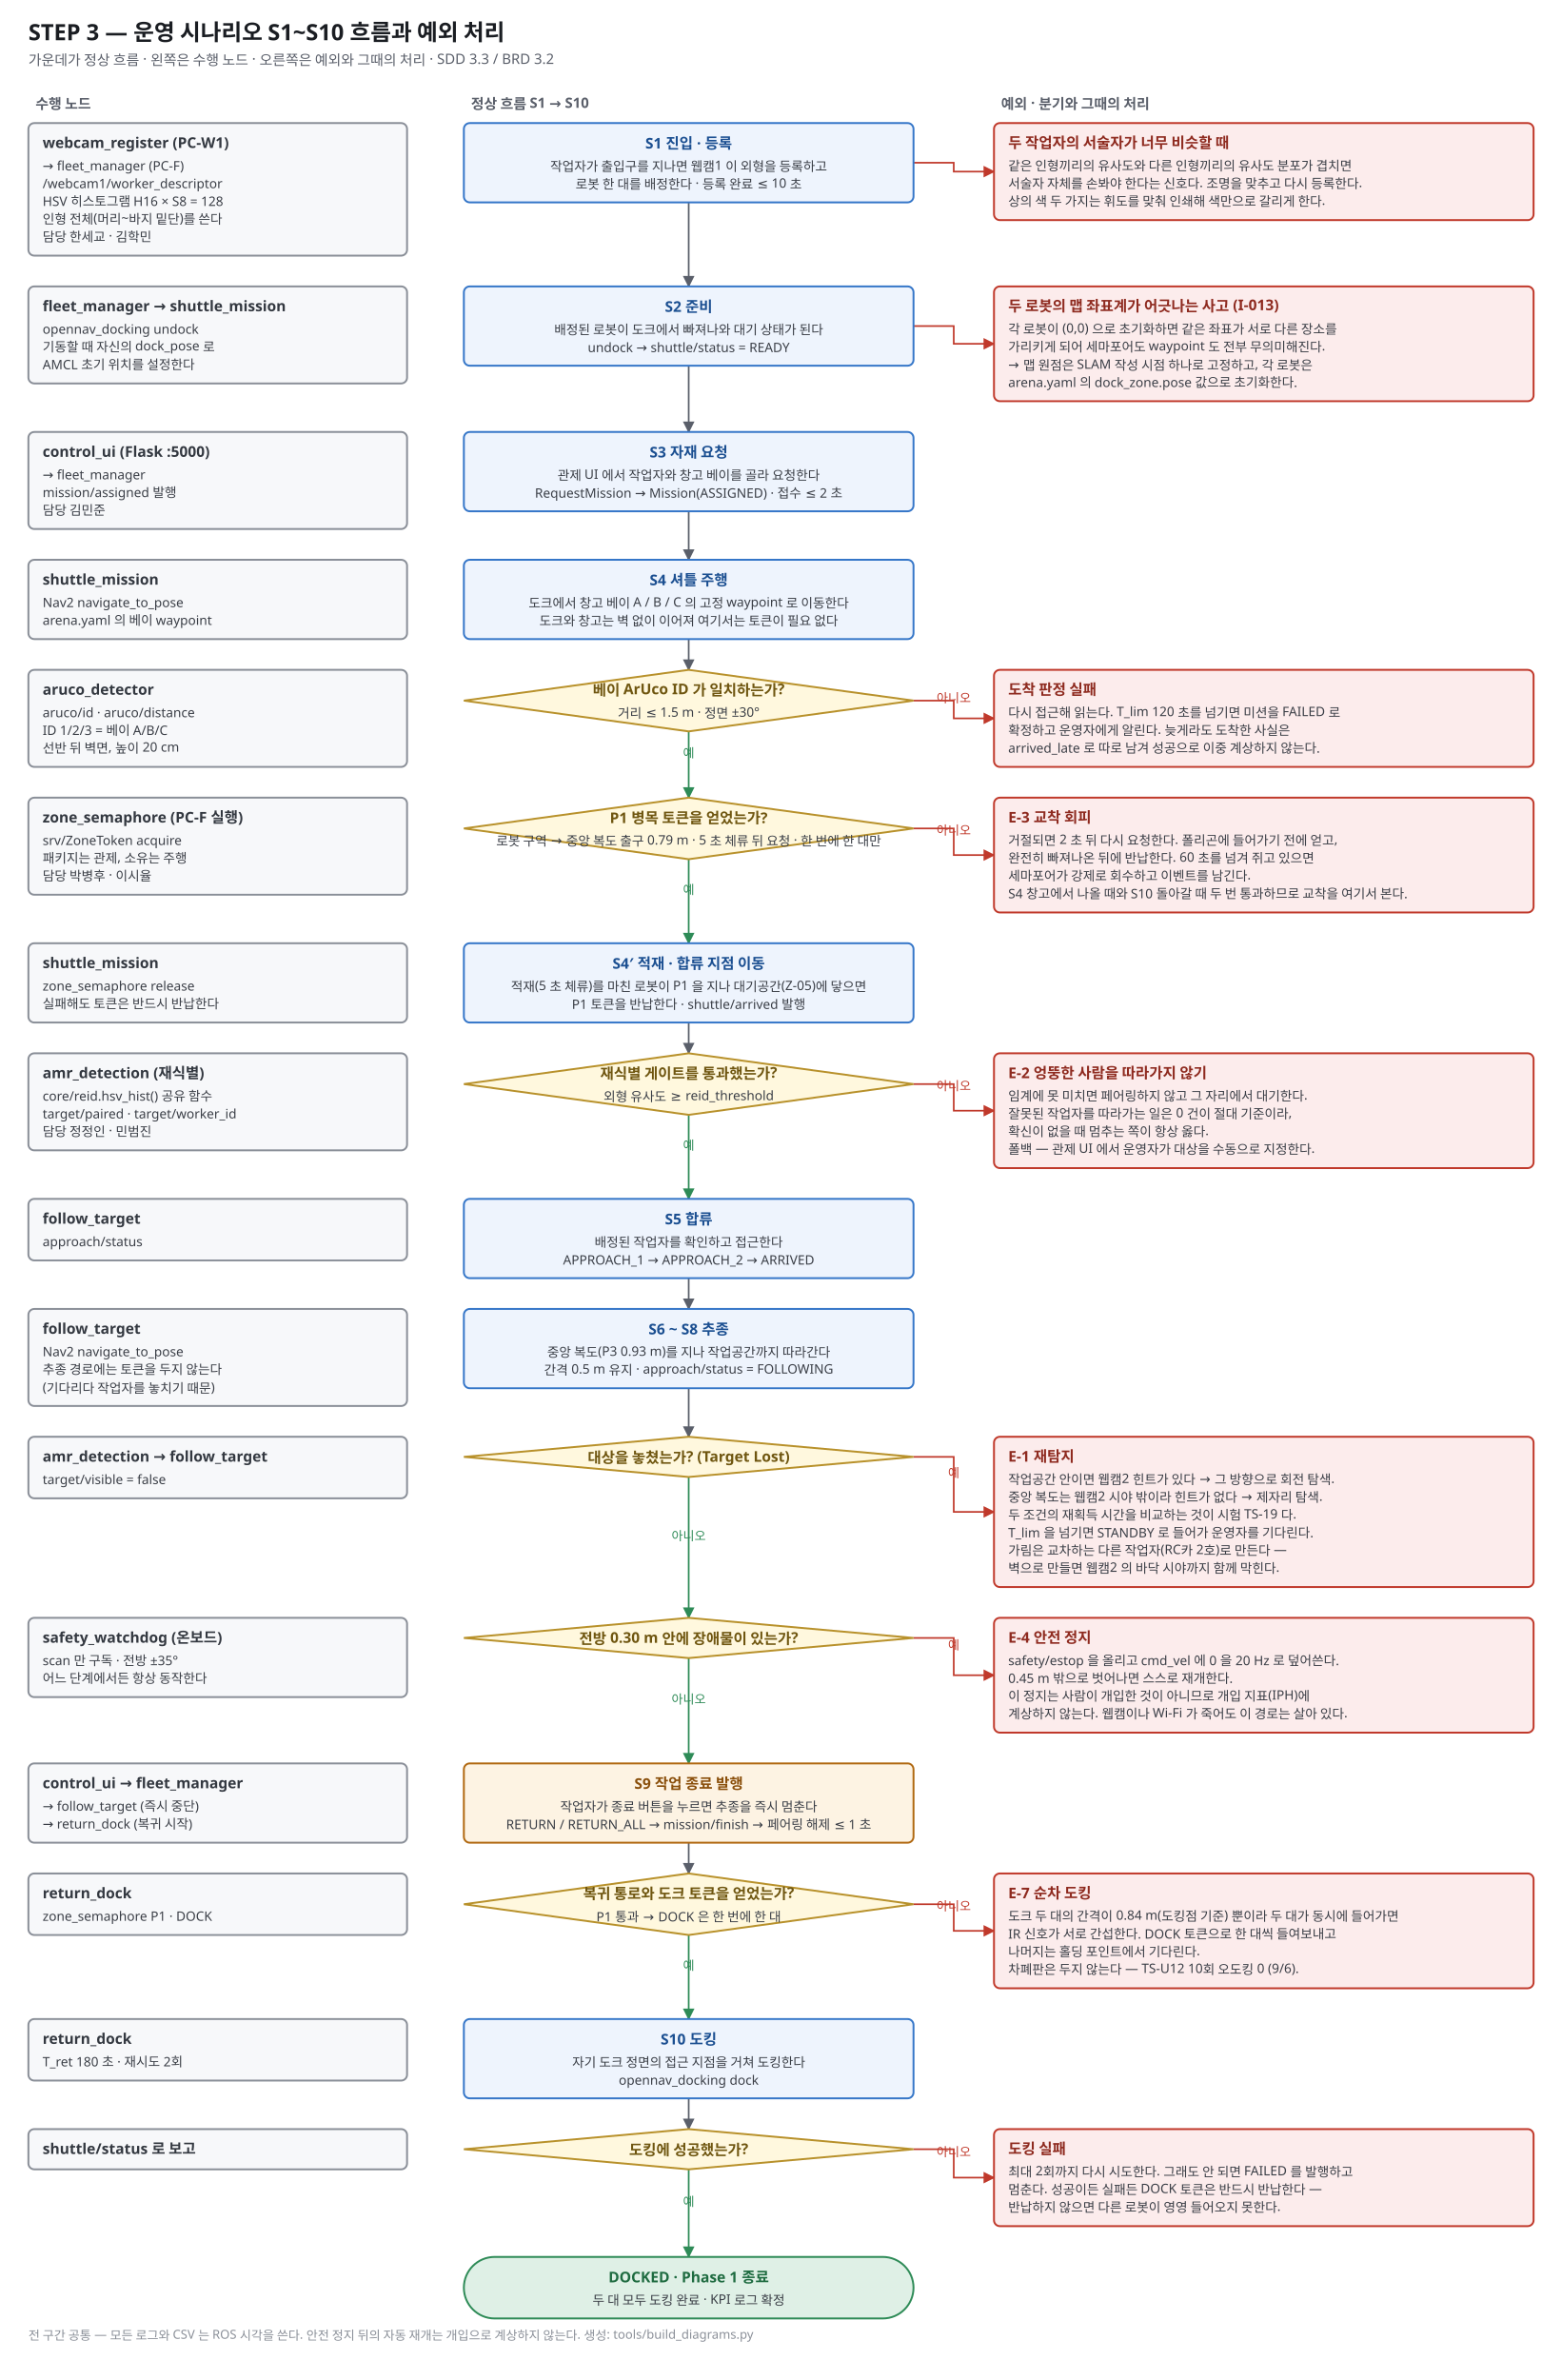
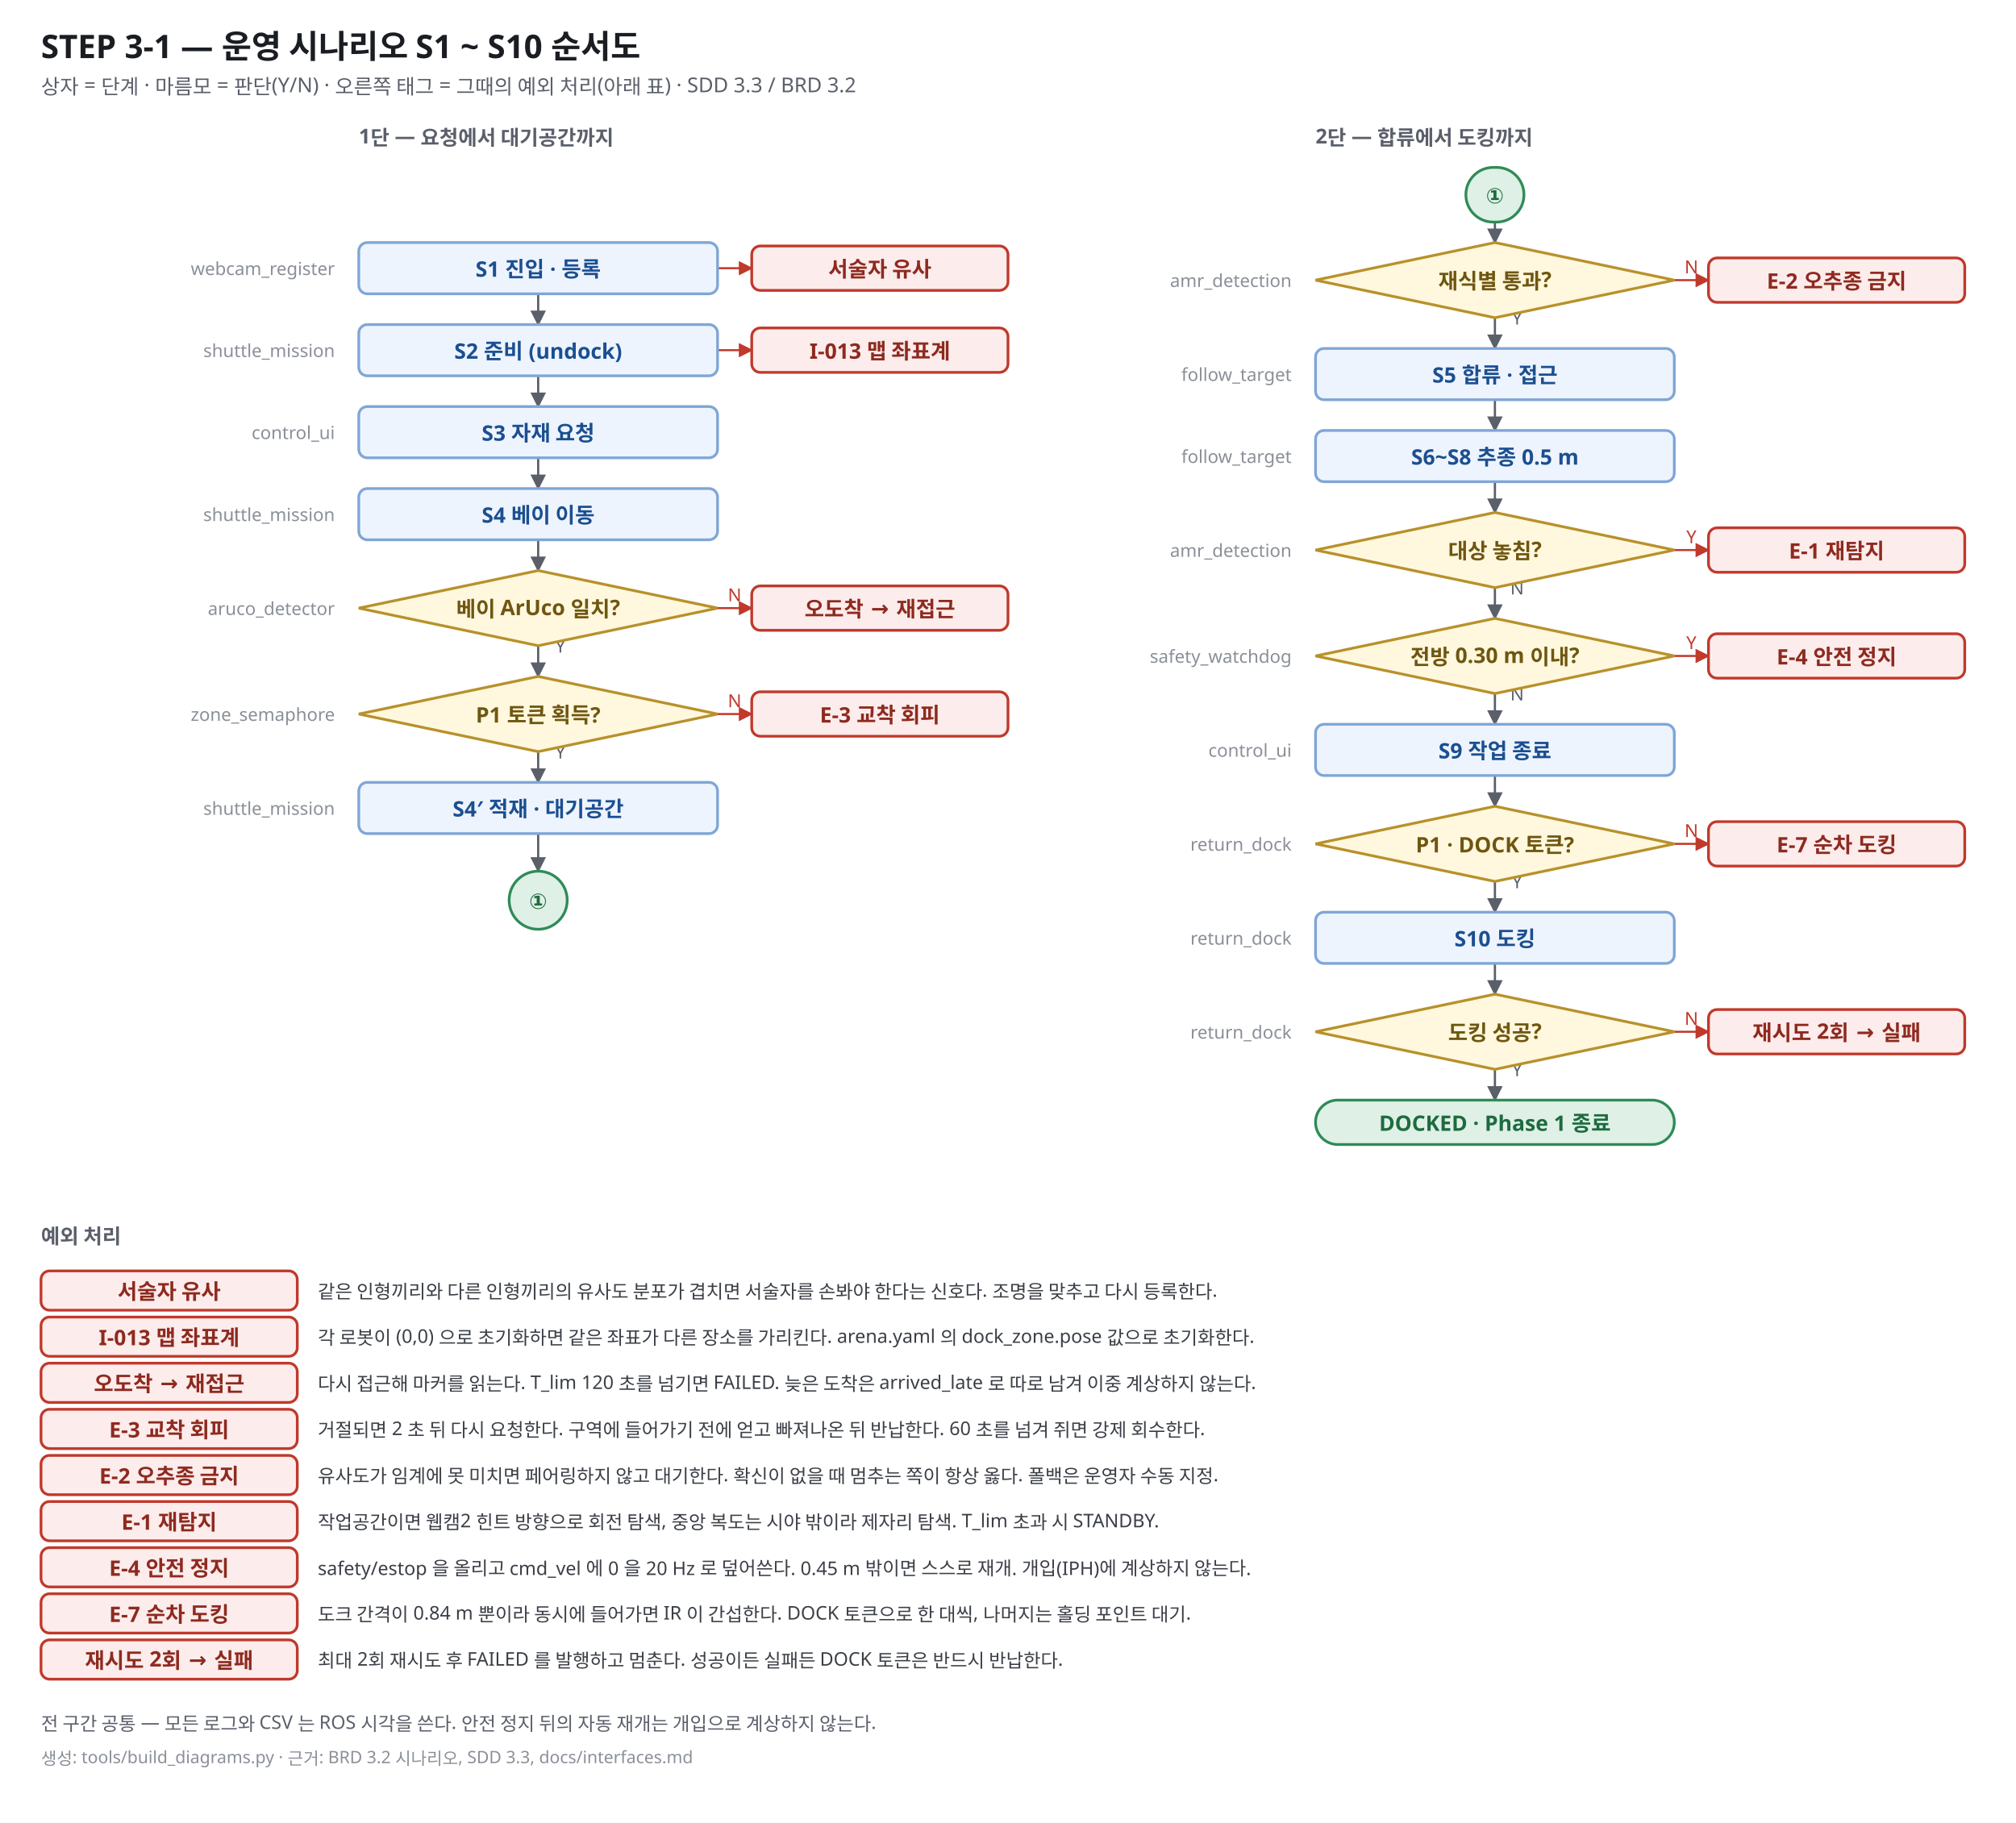
- <svg xmlns="http://www.w3.org/2000/svg" width="1320" height="2011" viewBox="0 0 1320 2011" font-family="'Noto Sans KR','Malgun Gothic','Apple SD Gothic Neo','Segoe UI',sans-serif">
+ <svg xmlns="http://www.w3.org/2000/svg" width="1180" height="1067" viewBox="0 0 1180 1067" font-family="'Noto Sans KR','Malgun Gothic','Apple SD Gothic Neo','Segoe UI',sans-serif">
  <defs>
    <marker id="ar" viewBox="0 0 10 10" refX="9" refY="5" markerWidth="7" markerHeight="7" orient="auto-start-reverse">
      <path d="M0,0 L10,5 L0,10 z" fill="#5A5F6A" />
    </marker>
    <marker id="arR" viewBox="0 0 10 10" refX="9" refY="5" markerWidth="7" markerHeight="7" orient="auto-start-reverse">
      <path d="M0,0 L10,5 L0,10 z" fill="#C0392B" />
    </marker>
    <marker id="arB" viewBox="0 0 10 10" refX="9" refY="5" markerWidth="7" markerHeight="7" orient="auto-start-reverse">
      <path d="M0,0 L10,5 L0,10 z" fill="#3576C8" />
    </marker>
    <marker id="arP" viewBox="0 0 10 10" refX="9" refY="5" markerWidth="7" markerHeight="7" orient="auto-start-reverse">
      <path d="M0,0 L10,5 L0,10 z" fill="#6B4FA8" />
    </marker>
    <marker id="arO" viewBox="0 0 10 10" refX="9" refY="5" markerWidth="7" markerHeight="7" orient="auto-start-reverse">
      <path d="M0,0 L10,5 L0,10 z" fill="#B06810" />
    </marker>
    <marker id="arG" viewBox="0 0 10 10" refX="9" refY="5" markerWidth="7" markerHeight="7" orient="auto-start-reverse">
      <path d="M0,0 L10,5 L0,10 z" fill="#2E8B57" />
    </marker>
  </defs>
  <rect width="100%" height="100%" fill="#FFFFFF" />
-   <text x="24" y="34" font-size="19" font-weight="700" fill="#1A1D22">STEP 3 — 운영 시나리오 S1~S10 흐름과 예외 처리</text>
-   <text x="24" y="55" font-size="12" fill="#5A5F6A">가운데가 정상 흐름 · 왼쪽은 수행 노드 · 오른쪽은 예외와 그때의 처리 · SDD 3.3 / BRD 3.2</text>
-   <path d="M 772 137.5 L 806 137.5 L 806 145 L 840 145" fill="none" stroke="#C0392B" stroke-width="1.4" marker-end="url(#arR)" />
-   <path d="M 772 275.5 L 806 275.5 L 806 290.5 L 840 290.5" fill="none" stroke="#C0392B" stroke-width="1.4" marker-end="url(#arR)" />
-   <path d="M 772 592 L 806 592 L 806 607 L 840 607" fill="none" stroke="#C0392B" stroke-width="1.4" marker-end="url(#arR)" />
-   <text x="806" y="593.5" font-size="10.5" fill="#C0392B" text-anchor="middle">아니오</text>
-   <path d="M 772 700 L 806 700 L 806 722.5 L 840 722.5" fill="none" stroke="#C0392B" stroke-width="1.4" marker-end="url(#arR)" />
-   <text x="806" y="705.25" font-size="10.5" fill="#C0392B" text-anchor="middle">아니오</text>
-   <path d="M 772 916 L 806 916 L 806 938.5 L 840 938.5" fill="none" stroke="#C0392B" stroke-width="1.4" marker-end="url(#arR)" />
-   <text x="806" y="921.25" font-size="10.5" fill="#C0392B" text-anchor="middle">아니오</text>
-   <path d="M 772 1231 L 806 1231 L 806 1277.5 L 840 1277.5" fill="none" stroke="#C0392B" stroke-width="1.4" marker-end="url(#arR)" />
-   <text x="806" y="1248.25" font-size="10.5" fill="#C0392B" text-anchor="middle">예</text>
-   <path d="M 772 1384 L 806 1384 L 806 1415.5 L 840 1415.5" fill="none" stroke="#C0392B" stroke-width="1.4" marker-end="url(#arR)" />
-   <text x="806" y="1393.75" font-size="10.5" fill="#C0392B" text-anchor="middle">예</text>
-   <path d="M 772 1609 L 806 1609 L 806 1631.5 L 840 1631.5" fill="none" stroke="#C0392B" stroke-width="1.4" marker-end="url(#arR)" />
-   <text x="806" y="1614.25" font-size="10.5" fill="#C0392B" text-anchor="middle">아니오</text>
-   <path d="M 772 1816 L 806 1816 L 806 1840 L 840 1840" fill="none" stroke="#C0392B" stroke-width="1.4" marker-end="url(#arR)" />
-   <text x="806" y="1822" font-size="10.5" fill="#C0392B" text-anchor="middle">아니오</text>
-   <path d="M 582 171 L 582 242" fill="none" stroke="#5A5F6A" stroke-width="1.4" marker-end="url(#ar)" />
-   <path d="M 582 309 L 582 365" fill="none" stroke="#5A5F6A" stroke-width="1.4" marker-end="url(#ar)" />
-   <path d="M 582 432 L 582 473" fill="none" stroke="#5A5F6A" stroke-width="1.4" marker-end="url(#ar)" />
-   <path d="M 582 540 L 582 566" fill="none" stroke="#5A5F6A" stroke-width="1.4" marker-end="url(#ar)" />
-   <path d="M 582 618 L 582 674" fill="none" stroke="#2E8B57" stroke-width="1.4" marker-end="url(#arG)" />
-   <text x="582" y="640" font-size="10.5" fill="#2E8B57" text-anchor="middle">예</text>
-   <path d="M 582 726 L 582 797" fill="none" stroke="#2E8B57" stroke-width="1.4" marker-end="url(#arG)" />
-   <text x="582" y="755.5" font-size="10.5" fill="#2E8B57" text-anchor="middle">예</text>
-   <path d="M 582 864 L 582 890" fill="none" stroke="#5A5F6A" stroke-width="1.4" marker-end="url(#ar)" />
-   <path d="M 582 942 L 582 1013" fill="none" stroke="#2E8B57" stroke-width="1.4" marker-end="url(#arG)" />
-   <text x="582" y="971.5" font-size="10.5" fill="#2E8B57" text-anchor="middle">예</text>
-   <path d="M 582 1080 L 582 1106" fill="none" stroke="#5A5F6A" stroke-width="1.4" marker-end="url(#ar)" />
-   <path d="M 582 1173 L 582 1214" fill="none" stroke="#5A5F6A" stroke-width="1.4" marker-end="url(#ar)" />
-   <path d="M 582 1248 L 582 1367" fill="none" stroke="#2E8B57" stroke-width="1.4" marker-end="url(#arG)" />
-   <text x="582" y="1301.5" font-size="10.5" fill="#2E8B57" text-anchor="middle">아니오</text>
-   <path d="M 582 1401 L 582 1490" fill="none" stroke="#2E8B57" stroke-width="1.4" marker-end="url(#arG)" />
-   <text x="582" y="1439.5" font-size="10.5" fill="#2E8B57" text-anchor="middle">아니오</text>
-   <path d="M 582 1557 L 582 1583" fill="none" stroke="#5A5F6A" stroke-width="1.4" marker-end="url(#ar)" />
-   <path d="M 582 1635 L 582 1706" fill="none" stroke="#2E8B57" stroke-width="1.4" marker-end="url(#arG)" />
-   <text x="582" y="1664.5" font-size="10.5" fill="#2E8B57" text-anchor="middle">예</text>
-   <path d="M 582 1773 L 582 1799" fill="none" stroke="#5A5F6A" stroke-width="1.4" marker-end="url(#ar)" />
-   <path d="M 582 1833 L 582 1907" fill="none" stroke="#2E8B57" stroke-width="1.4" marker-end="url(#arG)" />
-   <text x="582" y="1864" font-size="10.5" fill="#2E8B57" text-anchor="middle">예</text>
-   <rect x="392" y="104" width="380" height="67" rx="5" fill="#EEF4FD" stroke="#3576C8" stroke-width="1.6" />
-   <text x="582" y="125.5" font-size="12.5" font-weight="700" fill="#1B4F91" text-anchor="middle">S1  진입 · 등록</text>
-   <text x="582" y="144.5" font-size="11" fill="#3A3E46" text-anchor="middle">작업자가 출입구를 지나면 웹캠1 이 외형을 등록하고</text>
-   <text x="582" y="159.5" font-size="11" fill="#3A3E46" text-anchor="middle">로봇 한 대를 배정한다  ·  등록 완료 ≤ 10 초</text>
-   <rect x="24" y="104" width="320" height="112" rx="5" fill="#F7F8FA" stroke="#8A8F98" stroke-width="1.6" />
-   <text x="36" y="125" font-size="12.5" font-weight="700" fill="#333840">webcam_register  (PC-W1)</text>
-   <text x="36" y="144" font-size="11" fill="#3A3E46">→ fleet_manager  (PC-F)</text>
-   <text x="36" y="159" font-size="11" fill="#3A3E46">/webcam1/worker_descriptor</text>
-   <text x="36" y="174" font-size="11" fill="#3A3E46">HSV 히스토그램 H16 × S8 = 128</text>
-   <text x="36" y="189" font-size="11" fill="#3A3E46">인형 전체(머리~바지 밑단)를 쓴다</text>
-   <text x="36" y="204" font-size="11" fill="#3A3E46">담당 한세교 · 김학민</text>
-   <rect x="840" y="104" width="456" height="82" rx="5" fill="#FCECEC" stroke="#C0392B" stroke-width="1.6" />
-   <text x="852" y="125" font-size="12.5" font-weight="700" fill="#8E2A1F">두 작업자의 서술자가 너무 비슷할 때</text>
-   <text x="852" y="144" font-size="11" fill="#3A3E46">같은 인형끼리의 유사도와 다른 인형끼리의 유사도 분포가 겹치면</text>
-   <text x="852" y="159" font-size="11" fill="#3A3E46">서술자 자체를 손봐야 한다는 신호다. 조명을 맞추고 다시 등록한다.</text>
-   <text x="852" y="174" font-size="11" fill="#3A3E46">상의 색 두 가지는 휘도를 맞춰 인쇄해 색만으로 갈리게 한다.</text>
-   <rect x="392" y="242" width="380" height="67" rx="5" fill="#EEF4FD" stroke="#3576C8" stroke-width="1.6" />
-   <text x="582" y="263.5" font-size="12.5" font-weight="700" fill="#1B4F91" text-anchor="middle">S2  준비</text>
-   <text x="582" y="282.5" font-size="11" fill="#3A3E46" text-anchor="middle">배정된 로봇이 도크에서 빠져나와 대기 상태가 된다</text>
-   <text x="582" y="297.5" font-size="11" fill="#3A3E46" text-anchor="middle">undock  →  shuttle/status = READY</text>
-   <rect x="24" y="242" width="320" height="82" rx="5" fill="#F7F8FA" stroke="#8A8F98" stroke-width="1.6" />
-   <text x="36" y="263" font-size="12.5" font-weight="700" fill="#333840">fleet_manager → shuttle_mission</text>
-   <text x="36" y="282" font-size="11" fill="#3A3E46">opennav_docking  undock</text>
-   <text x="36" y="297" font-size="11" fill="#3A3E46">기동할 때 자신의 dock_pose 로</text>
-   <text x="36" y="312" font-size="11" fill="#3A3E46">AMCL 초기 위치를 설정한다</text>
-   <rect x="840" y="242" width="456" height="97" rx="5" fill="#FCECEC" stroke="#C0392B" stroke-width="1.6" />
-   <text x="852" y="263" font-size="12.5" font-weight="700" fill="#8E2A1F">두 로봇의 맵 좌표계가 어긋나는 사고  (I-013)</text>
-   <text x="852" y="282" font-size="11" fill="#3A3E46">각 로봇이 (0,0) 으로 초기화하면 같은 좌표가 서로 다른 장소를</text>
-   <text x="852" y="297" font-size="11" fill="#3A3E46">가리키게 되어 세마포어도 waypoint 도 전부 무의미해진다.</text>
-   <text x="852" y="312" font-size="11" fill="#3A3E46">→ 맵 원점은 SLAM 작성 시점 하나로 고정하고, 각 로봇은</text>
-   <text x="852" y="327" font-size="11" fill="#3A3E46">   arena.yaml 의 dock_zone.pose 값으로 초기화한다.</text>
-   <rect x="392" y="365" width="380" height="67" rx="5" fill="#EEF4FD" stroke="#3576C8" stroke-width="1.6" />
-   <text x="582" y="386.5" font-size="12.5" font-weight="700" fill="#1B4F91" text-anchor="middle">S3  자재 요청</text>
-   <text x="582" y="405.5" font-size="11" fill="#3A3E46" text-anchor="middle">관제 UI 에서 작업자와 창고 베이를 골라 요청한다</text>
-   <text x="582" y="420.5" font-size="11" fill="#3A3E46" text-anchor="middle">RequestMission → Mission(ASSIGNED)  ·  접수 ≤ 2 초</text>
-   <rect x="24" y="365" width="320" height="82" rx="5" fill="#F7F8FA" stroke="#8A8F98" stroke-width="1.6" />
-   <text x="36" y="386" font-size="12.5" font-weight="700" fill="#333840">control_ui  (Flask :5000)</text>
-   <text x="36" y="405" font-size="11" fill="#3A3E46">→ fleet_manager</text>
-   <text x="36" y="420" font-size="11" fill="#3A3E46">mission/assigned 발행</text>
-   <text x="36" y="435" font-size="11" fill="#3A3E46">담당 김민준</text>
-   <rect x="392" y="473" width="380" height="67" rx="5" fill="#EEF4FD" stroke="#3576C8" stroke-width="1.6" />
-   <text x="582" y="494.5" font-size="12.5" font-weight="700" fill="#1B4F91" text-anchor="middle">S4  셔틀 주행</text>
-   <text x="582" y="513.5" font-size="11" fill="#3A3E46" text-anchor="middle">도크에서 창고 베이 A / B / C 의 고정 waypoint 로 이동한다</text>
-   <text x="582" y="528.5" font-size="11" fill="#3A3E46" text-anchor="middle">도크와 창고는 벽 없이 이어져 여기서는 토큰이 필요 없다</text>
-   <rect x="24" y="473" width="320" height="67" rx="5" fill="#F7F8FA" stroke="#8A8F98" stroke-width="1.6" />
-   <text x="36" y="494" font-size="12.5" font-weight="700" fill="#333840">shuttle_mission</text>
-   <text x="36" y="513" font-size="11" fill="#3A3E46">Nav2  navigate_to_pose</text>
-   <text x="36" y="528" font-size="11" fill="#3A3E46">arena.yaml 의 베이 waypoint</text>
-   <polygon points="582,566 772,592 582,618 392,592" fill="#FFF8DE" stroke="#B8912B" stroke-width="1.6" />
-   <text x="582" y="587.5" font-size="12.5" font-weight="700" fill="#6F5610" text-anchor="middle">베이 ArUco ID 가 일치하는가?</text>
-   <text x="582" y="606.5" font-size="11" fill="#3A3E46" text-anchor="middle">거리 ≤ 1.5 m · 정면 ±30°</text>
-   <rect x="24" y="566" width="320" height="82" rx="5" fill="#F7F8FA" stroke="#8A8F98" stroke-width="1.6" />
-   <text x="36" y="587" font-size="12.5" font-weight="700" fill="#333840">aruco_detector</text>
-   <text x="36" y="606" font-size="11" fill="#3A3E46">aruco/id · aruco/distance</text>
-   <text x="36" y="621" font-size="11" fill="#3A3E46">ID 1/2/3 = 베이 A/B/C</text>
-   <text x="36" y="636" font-size="11" fill="#3A3E46">선반 뒤 벽면, 높이 20 cm</text>
-   <rect x="840" y="566" width="456" height="82" rx="5" fill="#FCECEC" stroke="#C0392B" stroke-width="1.6" />
-   <text x="852" y="587" font-size="12.5" font-weight="700" fill="#8E2A1F">도착 판정 실패</text>
-   <text x="852" y="606" font-size="11" fill="#3A3E46">다시 접근해 읽는다. T_lim 120 초를 넘기면 미션을 FAILED 로</text>
-   <text x="852" y="621" font-size="11" fill="#3A3E46">확정하고 운영자에게 알린다. 늦게라도 도착한 사실은</text>
-   <text x="852" y="636" font-size="11" fill="#3A3E46">arrived_late 로 따로 남겨 성공으로 이중 계상하지 않는다.</text>
-   <polygon points="582,674 772,700 582,726 392,700" fill="#FFF8DE" stroke="#B8912B" stroke-width="1.6" />
-   <text x="582" y="695.5" font-size="12.5" font-weight="700" fill="#6F5610" text-anchor="middle">P1 병목 토큰을 얻었는가?</text>
-   <text x="582" y="714.5" font-size="11" fill="#3A3E46" text-anchor="middle">로봇 구역 → 중앙 복도 출구 0.79 m · 5 초 체류 뒤 요청 · 한 번에 한 대만</text>
-   <rect x="24" y="674" width="320" height="82" rx="5" fill="#F7F8FA" stroke="#8A8F98" stroke-width="1.6" />
-   <text x="36" y="695" font-size="12.5" font-weight="700" fill="#333840">zone_semaphore  (PC-F 실행)</text>
-   <text x="36" y="714" font-size="11" fill="#3A3E46">srv/ZoneToken  acquire</text>
-   <text x="36" y="729" font-size="11" fill="#3A3E46">패키지는 관제, 소유는 주행</text>
-   <text x="36" y="744" font-size="11" fill="#3A3E46">담당 박병후 · 이시율</text>
-   <rect x="840" y="674" width="456" height="97" rx="5" fill="#FCECEC" stroke="#C0392B" stroke-width="1.6" />
-   <text x="852" y="695" font-size="12.5" font-weight="700" fill="#8E2A1F">E-3  교착 회피</text>
-   <text x="852" y="714" font-size="11" fill="#3A3E46">거절되면 2 초 뒤 다시 요청한다. 폴리곤에 들어가기 전에 얻고,</text>
-   <text x="852" y="729" font-size="11" fill="#3A3E46">완전히 빠져나온 뒤에 반납한다. 60 초를 넘겨 쥐고 있으면</text>
-   <text x="852" y="744" font-size="11" fill="#3A3E46">세마포어가 강제로 회수하고 이벤트를 남긴다.</text>
-   <text x="852" y="759" font-size="11" fill="#3A3E46">S4 창고에서 나올 때와 S10 돌아갈 때 두 번 통과하므로 교착을 여기서 본다.</text>
-   <rect x="392" y="797" width="380" height="67" rx="5" fill="#EEF4FD" stroke="#3576C8" stroke-width="1.6" />
-   <text x="582" y="818.5" font-size="12.5" font-weight="700" fill="#1B4F91" text-anchor="middle">S4′  적재 · 합류 지점 이동</text>
-   <text x="582" y="837.5" font-size="11" fill="#3A3E46" text-anchor="middle">적재(5 초 체류)를 마친 로봇이 P1 을 지나 대기공간(Z-05)에 닿으면</text>
-   <text x="582" y="852.5" font-size="11" fill="#3A3E46" text-anchor="middle">P1 토큰을 반납한다  ·  shuttle/arrived 발행</text>
-   <rect x="24" y="797" width="320" height="67" rx="5" fill="#F7F8FA" stroke="#8A8F98" stroke-width="1.6" />
-   <text x="36" y="818" font-size="12.5" font-weight="700" fill="#333840">shuttle_mission</text>
-   <text x="36" y="837" font-size="11" fill="#3A3E46">zone_semaphore  release</text>
-   <text x="36" y="852" font-size="11" fill="#3A3E46">실패해도 토큰은 반드시 반납한다</text>
-   <polygon points="582,890 772,916 582,942 392,916" fill="#FFF8DE" stroke="#B8912B" stroke-width="1.6" />
-   <text x="582" y="911.5" font-size="12.5" font-weight="700" fill="#6F5610" text-anchor="middle">재식별 게이트를 통과했는가?</text>
-   <text x="582" y="930.5" font-size="11" fill="#3A3E46" text-anchor="middle">외형 유사도 ≥ reid_threshold</text>
-   <rect x="24" y="890" width="320" height="82" rx="5" fill="#F7F8FA" stroke="#8A8F98" stroke-width="1.6" />
-   <text x="36" y="911" font-size="12.5" font-weight="700" fill="#333840">amr_detection  (재식별)</text>
-   <text x="36" y="930" font-size="11" fill="#3A3E46">core/reid.hsv_hist() 공유 함수</text>
-   <text x="36" y="945" font-size="11" fill="#3A3E46">target/paired · target/worker_id</text>
-   <text x="36" y="960" font-size="11" fill="#3A3E46">담당 정정인 · 민범진</text>
-   <rect x="840" y="890" width="456" height="97" rx="5" fill="#FCECEC" stroke="#C0392B" stroke-width="1.6" />
-   <text x="852" y="911" font-size="12.5" font-weight="700" fill="#8E2A1F">E-2  엉뚱한 사람을 따라가지 않기</text>
-   <text x="852" y="930" font-size="11" fill="#3A3E46">임계에 못 미치면 페어링하지 않고 그 자리에서 대기한다.</text>
-   <text x="852" y="945" font-size="11" fill="#3A3E46">잘못된 작업자를 따라가는 일은 0 건이 절대 기준이라,</text>
-   <text x="852" y="960" font-size="11" fill="#3A3E46">확신이 없을 때 멈추는 쪽이 항상 옳다.</text>
-   <text x="852" y="975" font-size="11" fill="#3A3E46">폴백 — 관제 UI 에서 운영자가 대상을 수동으로 지정한다.</text>
-   <rect x="392" y="1013" width="380" height="67" rx="5" fill="#EEF4FD" stroke="#3576C8" stroke-width="1.6" />
-   <text x="582" y="1034.5" font-size="12.5" font-weight="700" fill="#1B4F91" text-anchor="middle">S5  합류</text>
-   <text x="582" y="1053.5" font-size="11" fill="#3A3E46" text-anchor="middle">배정된 작업자를 확인하고 접근한다</text>
-   <text x="582" y="1068.5" font-size="11" fill="#3A3E46" text-anchor="middle">APPROACH_1 → APPROACH_2 → ARRIVED</text>
-   <rect x="24" y="1013" width="320" height="52" rx="5" fill="#F7F8FA" stroke="#8A8F98" stroke-width="1.6" />
-   <text x="36" y="1034" font-size="12.5" font-weight="700" fill="#333840">follow_target</text>
-   <text x="36" y="1053" font-size="11" fill="#3A3E46">approach/status</text>
-   <rect x="392" y="1106" width="380" height="67" rx="5" fill="#EEF4FD" stroke="#3576C8" stroke-width="1.6" />
-   <text x="582" y="1127.5" font-size="12.5" font-weight="700" fill="#1B4F91" text-anchor="middle">S6 ~ S8  추종</text>
-   <text x="582" y="1146.5" font-size="11" fill="#3A3E46" text-anchor="middle">중앙 복도(P3 0.93 m)를 지나 작업공간까지 따라간다</text>
-   <text x="582" y="1161.5" font-size="11" fill="#3A3E46" text-anchor="middle">간격 0.5 m 유지  ·  approach/status = FOLLOWING</text>
-   <rect x="24" y="1106" width="320" height="82" rx="5" fill="#F7F8FA" stroke="#8A8F98" stroke-width="1.6" />
-   <text x="36" y="1127" font-size="12.5" font-weight="700" fill="#333840">follow_target</text>
-   <text x="36" y="1146" font-size="11" fill="#3A3E46">Nav2  navigate_to_pose</text>
-   <text x="36" y="1161" font-size="11" fill="#3A3E46">추종 경로에는 토큰을 두지 않는다</text>
-   <text x="36" y="1176" font-size="11" fill="#3A3E46">(기다리다 작업자를 놓치기 때문)</text>
-   <polygon points="582,1214 772,1231 582,1248 392,1231" fill="#FFF8DE" stroke="#B8912B" stroke-width="1.6" />
-   <text x="582" y="1236" font-size="12.5" font-weight="700" fill="#6F5610" text-anchor="middle">대상을 놓쳤는가?  (Target Lost)</text>
-   <rect x="24" y="1214" width="320" height="52" rx="5" fill="#F7F8FA" stroke="#8A8F98" stroke-width="1.6" />
-   <text x="36" y="1235" font-size="12.5" font-weight="700" fill="#333840">amr_detection → follow_target</text>
-   <text x="36" y="1254" font-size="11" fill="#3A3E46">target/visible = false</text>
-   <rect x="840" y="1214" width="456" height="127" rx="5" fill="#FCECEC" stroke="#C0392B" stroke-width="1.6" />
-   <text x="852" y="1235" font-size="12.5" font-weight="700" fill="#8E2A1F">E-1  재탐지</text>
-   <text x="852" y="1254" font-size="11" fill="#3A3E46">작업공간 안이면 웹캠2 힌트가 있다 → 그 방향으로 회전 탐색.</text>
-   <text x="852" y="1269" font-size="11" fill="#3A3E46">중앙 복도는 웹캠2 시야 밖이라 힌트가 없다 → 제자리 탐색.</text>
-   <text x="852" y="1284" font-size="11" fill="#3A3E46">두 조건의 재획득 시간을 비교하는 것이 시험 TS-19 다.</text>
-   <text x="852" y="1299" font-size="11" fill="#3A3E46">T_lim 을 넘기면 STANDBY 로 들어가 운영자를 기다린다.</text>
-   <text x="852" y="1314" font-size="11" fill="#3A3E46">가림은 교차하는 다른 작업자(RC카 2호)로 만든다 —</text>
-   <text x="852" y="1329" font-size="11" fill="#3A3E46">벽으로 만들면 웹캠2 의 바닥 시야까지 함께 막힌다.</text>
-   <polygon points="582,1367 772,1384 582,1401 392,1384" fill="#FFF8DE" stroke="#B8912B" stroke-width="1.6" />
-   <text x="582" y="1389" font-size="12.5" font-weight="700" fill="#6F5610" text-anchor="middle">전방 0.30 m 안에 장애물이 있는가?</text>
-   <rect x="24" y="1367" width="320" height="67" rx="5" fill="#F7F8FA" stroke="#8A8F98" stroke-width="1.6" />
-   <text x="36" y="1388" font-size="12.5" font-weight="700" fill="#333840">safety_watchdog  (온보드)</text>
-   <text x="36" y="1407" font-size="11" fill="#3A3E46">scan 만 구독 · 전방 ±35°</text>
-   <text x="36" y="1422" font-size="11" fill="#3A3E46">어느 단계에서든 항상 동작한다</text>
-   <rect x="840" y="1367" width="456" height="97" rx="5" fill="#FCECEC" stroke="#C0392B" stroke-width="1.6" />
-   <text x="852" y="1388" font-size="12.5" font-weight="700" fill="#8E2A1F">E-4  안전 정지</text>
-   <text x="852" y="1407" font-size="11" fill="#3A3E46">safety/estop 을 올리고 cmd_vel 에 0 을 20 Hz 로 덮어쓴다.</text>
-   <text x="852" y="1422" font-size="11" fill="#3A3E46">0.45 m 밖으로 벗어나면 스스로 재개한다.</text>
-   <text x="852" y="1437" font-size="11" fill="#3A3E46">이 정지는 사람이 개입한 것이 아니므로 개입 지표(IPH)에</text>
-   <text x="852" y="1452" font-size="11" fill="#3A3E46">계상하지 않는다. 웹캠이나 Wi-Fi 가 죽어도 이 경로는 살아 있다.</text>
-   <rect x="392" y="1490" width="380" height="67" rx="5" fill="#FDF3E3" stroke="#B06810" stroke-width="1.6" />
-   <text x="582" y="1511.5" font-size="12.5" font-weight="700" fill="#8A4F0B" text-anchor="middle">S9  작업 종료 발행</text>
-   <text x="582" y="1530.5" font-size="11" fill="#3A3E46" text-anchor="middle">작업자가 종료 버튼을 누르면 추종을 즉시 멈춘다</text>
-   <text x="582" y="1545.5" font-size="11" fill="#3A3E46" text-anchor="middle">RETURN / RETURN_ALL → mission/finish → 페어링 해제 ≤ 1 초</text>
-   <rect x="24" y="1490" width="320" height="67" rx="5" fill="#F7F8FA" stroke="#8A8F98" stroke-width="1.6" />
-   <text x="36" y="1511" font-size="12.5" font-weight="700" fill="#333840">control_ui → fleet_manager</text>
-   <text x="36" y="1530" font-size="11" fill="#3A3E46">→ follow_target  (즉시 중단)</text>
-   <text x="36" y="1545" font-size="11" fill="#3A3E46">→ return_dock  (복귀 시작)</text>
-   <polygon points="582,1583 772,1609 582,1635 392,1609" fill="#FFF8DE" stroke="#B8912B" stroke-width="1.6" />
-   <text x="582" y="1604.5" font-size="12.5" font-weight="700" fill="#6F5610" text-anchor="middle">복귀 통로와 도크 토큰을 얻었는가?</text>
-   <text x="582" y="1623.5" font-size="11" fill="#3A3E46" text-anchor="middle">P1 통과 → DOCK 은 한 번에 한 대</text>
-   <rect x="24" y="1583" width="320" height="52" rx="5" fill="#F7F8FA" stroke="#8A8F98" stroke-width="1.6" />
-   <text x="36" y="1604" font-size="12.5" font-weight="700" fill="#333840">return_dock</text>
-   <text x="36" y="1623" font-size="11" fill="#3A3E46">zone_semaphore  P1 · DOCK</text>
-   <rect x="840" y="1583" width="456" height="97" rx="5" fill="#FCECEC" stroke="#C0392B" stroke-width="1.6" />
-   <text x="852" y="1604" font-size="12.5" font-weight="700" fill="#8E2A1F">E-7  순차 도킹</text>
-   <text x="852" y="1623" font-size="11" fill="#3A3E46">도크 두 대의 간격이 0.84 m(도킹점 기준) 뿐이라 두 대가 동시에 들어가면</text>
-   <text x="852" y="1638" font-size="11" fill="#3A3E46">IR 신호가 서로 간섭한다. DOCK 토큰으로 한 대씩 들여보내고</text>
-   <text x="852" y="1653" font-size="11" fill="#3A3E46">나머지는 홀딩 포인트에서 기다린다.</text>
-   <text x="852" y="1668" font-size="11" fill="#3A3E46">차폐판은 두지 않는다 — TS-U12 10회 오도킹 0 (9/6).</text>
-   <rect x="392" y="1706" width="380" height="67" rx="5" fill="#EEF4FD" stroke="#3576C8" stroke-width="1.6" />
-   <text x="582" y="1727.5" font-size="12.5" font-weight="700" fill="#1B4F91" text-anchor="middle">S10  도킹</text>
-   <text x="582" y="1746.5" font-size="11" fill="#3A3E46" text-anchor="middle">자기 도크 정면의 접근 지점을 거쳐 도킹한다</text>
-   <text x="582" y="1761.5" font-size="11" fill="#3A3E46" text-anchor="middle">opennav_docking  dock</text>
-   <rect x="24" y="1706" width="320" height="52" rx="5" fill="#F7F8FA" stroke="#8A8F98" stroke-width="1.6" />
-   <text x="36" y="1727" font-size="12.5" font-weight="700" fill="#333840">return_dock</text>
-   <text x="36" y="1746" font-size="11" fill="#3A3E46">T_ret 180 초 · 재시도 2회</text>
-   <polygon points="582,1799 772,1816 582,1833 392,1816" fill="#FFF8DE" stroke="#B8912B" stroke-width="1.6" />
-   <text x="582" y="1821" font-size="12.5" font-weight="700" fill="#6F5610" text-anchor="middle">도킹에 성공했는가?</text>
-   <rect x="24" y="1799" width="320" height="34" rx="5" fill="#F7F8FA" stroke="#8A8F98" stroke-width="1.6" />
-   <text x="36" y="1820" font-size="12.5" font-weight="700" fill="#333840">shuttle/status 로 보고</text>
-   <rect x="840" y="1799" width="456" height="82" rx="5" fill="#FCECEC" stroke="#C0392B" stroke-width="1.6" />
-   <text x="852" y="1820" font-size="12.5" font-weight="700" fill="#8E2A1F">도킹 실패</text>
-   <text x="852" y="1839" font-size="11" fill="#3A3E46">최대 2회까지 다시 시도한다. 그래도 안 되면 FAILED 를 발행하고</text>
-   <text x="852" y="1854" font-size="11" fill="#3A3E46">멈춘다. 성공이든 실패든 DOCK 토큰은 반드시 반납한다 —</text>
-   <text x="852" y="1869" font-size="11" fill="#3A3E46">반납하지 않으면 다른 로봇이 영영 들어오지 못한다.</text>
-   <rect x="392" y="1907" width="380" height="52" rx="26" fill="#DFF0E6" stroke="#2E8B57" stroke-width="1.6" />
-   <text x="582" y="1928.5" font-size="12.5" font-weight="700" fill="#1E6B40" text-anchor="middle">DOCKED  ·  Phase 1 종료</text>
-   <text x="582" y="1947.5" font-size="11" fill="#3A3E46" text-anchor="middle">두 대 모두 도킹 완료 · KPI 로그 확정</text>
-   <text x="30" y="92" font-size="12" fill="#5A5F6A" font-weight="700">수행 노드</text>
-   <text x="398" y="92" font-size="12" fill="#5A5F6A" font-weight="700">정상 흐름  S1 → S10</text>
-   <text x="846" y="92" font-size="12" fill="#5A5F6A" font-weight="700">예외 · 분기와 그때의 처리</text>
-   <text x="24" y="1977" font-size="10.5" fill="#8A8F98">전 구간 공통 — 모든 로그와 CSV 는 ROS 시각을 쓴다.  안전 정지 뒤의 자동 재개는 개입으로 계상하지 않는다.  생성: tools/build_diagrams.py</text>
+   <text x="24" y="34" font-size="19" font-weight="700" fill="#1A1D22">STEP 3-1 — 운영 시나리오 S1 ~ S10 순서도</text>
+   <text x="24" y="55" font-size="12" fill="#5A5F6A">상자 = 단계 · 마름모 = 판단(Y/N) · 오른쪽 태그 = 그때의 예외 처리(아래 표) · SDD 3.3 / BRD 3.2</text>
+   <path d="M 420 157 L 440 157" fill="none" stroke="#C0392B" stroke-width="1.2" marker-end="url(#arR)" />
+   <path d="M 420 205 L 440 205" fill="none" stroke="#C0392B" stroke-width="1.2" marker-end="url(#arR)" />
+   <path d="M 315 172 L 315 190" fill="none" stroke="#5A5F6A" stroke-width="1.3" marker-end="url(#ar)" />
+   <path d="M 315 220 L 315 238" fill="none" stroke="#5A5F6A" stroke-width="1.3" marker-end="url(#ar)" />
+   <path d="M 315 268 L 315 286" fill="none" stroke="#5A5F6A" stroke-width="1.3" marker-end="url(#ar)" />
+   <path d="M 420 356 L 440 356" fill="none" stroke="#C0392B" stroke-width="1.2" marker-end="url(#arR)" />
+   <text x="430" y="352" font-size="10.5" fill="#C0392B" text-anchor="middle">N</text>
+   <path d="M 315 316 L 315 334" fill="none" stroke="#5A5F6A" stroke-width="1.3" marker-end="url(#ar)" />
+   <path d="M 420 418 L 440 418" fill="none" stroke="#C0392B" stroke-width="1.2" marker-end="url(#arR)" />
+   <text x="430" y="414" font-size="10.5" fill="#C0392B" text-anchor="middle">N</text>
+   <path d="M 315 378 L 315 396" fill="none" stroke="#5A5F6A" stroke-width="1.3" marker-end="url(#ar)" />
+   <text x="328" y="382" font-size="10.5" fill="#5A5F6A" text-anchor="middle">Y</text>
+   <path d="M 315 440 L 315 458" fill="none" stroke="#5A5F6A" stroke-width="1.3" marker-end="url(#ar)" />
+   <text x="328" y="444" font-size="10.5" fill="#5A5F6A" text-anchor="middle">Y</text>
+   <path d="M 315 488 L 315 510" fill="none" stroke="#5A5F6A" stroke-width="1.3" marker-end="url(#ar)" />
+   <path d="M 980 164 L 1000 164" fill="none" stroke="#C0392B" stroke-width="1.2" marker-end="url(#arR)" />
+   <text x="990" y="160" font-size="10.5" fill="#C0392B" text-anchor="middle">N</text>
+   <path d="M 875 186 L 875 204" fill="none" stroke="#5A5F6A" stroke-width="1.3" marker-end="url(#ar)" />
+   <text x="888" y="190" font-size="10.5" fill="#5A5F6A" text-anchor="middle">Y</text>
+   <path d="M 875 234 L 875 252" fill="none" stroke="#5A5F6A" stroke-width="1.3" marker-end="url(#ar)" />
+   <path d="M 980 322 L 1000 322" fill="none" stroke="#C0392B" stroke-width="1.2" marker-end="url(#arR)" />
+   <text x="990" y="318" font-size="10.5" fill="#C0392B" text-anchor="middle">Y</text>
+   <path d="M 875 282 L 875 300" fill="none" stroke="#5A5F6A" stroke-width="1.3" marker-end="url(#ar)" />
+   <path d="M 980 384 L 1000 384" fill="none" stroke="#C0392B" stroke-width="1.2" marker-end="url(#arR)" />
+   <text x="990" y="380" font-size="10.5" fill="#C0392B" text-anchor="middle">Y</text>
+   <path d="M 875 344 L 875 362" fill="none" stroke="#5A5F6A" stroke-width="1.3" marker-end="url(#ar)" />
+   <text x="888" y="348" font-size="10.5" fill="#5A5F6A" text-anchor="middle">N</text>
+   <path d="M 875 406 L 875 424" fill="none" stroke="#5A5F6A" stroke-width="1.3" marker-end="url(#ar)" />
+   <text x="888" y="410" font-size="10.5" fill="#5A5F6A" text-anchor="middle">N</text>
+   <path d="M 980 494 L 1000 494" fill="none" stroke="#C0392B" stroke-width="1.2" marker-end="url(#arR)" />
+   <text x="990" y="490" font-size="10.5" fill="#C0392B" text-anchor="middle">N</text>
+   <path d="M 875 454 L 875 472" fill="none" stroke="#5A5F6A" stroke-width="1.3" marker-end="url(#ar)" />
+   <path d="M 875 516 L 875 534" fill="none" stroke="#5A5F6A" stroke-width="1.3" marker-end="url(#ar)" />
+   <text x="888" y="520" font-size="10.5" fill="#5A5F6A" text-anchor="middle">Y</text>
+   <path d="M 980 604 L 1000 604" fill="none" stroke="#C0392B" stroke-width="1.2" marker-end="url(#arR)" />
+   <text x="990" y="600" font-size="10.5" fill="#C0392B" text-anchor="middle">N</text>
+   <path d="M 875 564 L 875 582" fill="none" stroke="#5A5F6A" stroke-width="1.3" marker-end="url(#ar)" />
+   <path d="M 875 626 L 875 644" fill="none" stroke="#5A5F6A" stroke-width="1.3" marker-end="url(#ar)" />
+   <text x="888" y="630" font-size="10.5" fill="#5A5F6A" text-anchor="middle">Y</text>
+   <path d="M 875 130 L 875 142" fill="none" stroke="#5A5F6A" stroke-width="1.3" marker-end="url(#ar)" />
+   <rect x="210" y="142" width="210" height="30" rx="5" fill="#EEF4FD" stroke="#7FA6D6" stroke-width="1.6" />
+   <text x="315" y="162" font-size="12.5" font-weight="700" fill="#1B4F91" text-anchor="middle">S1  진입 · 등록</text>
+   <rect x="440" y="144" width="150" height="26" rx="5" fill="#FCECEC" stroke="#C0392B" stroke-width="1.6" />
+   <text x="515" y="162" font-size="12.5" font-weight="700" fill="#8E2A1F" text-anchor="middle">서술자 유사</text>
+   <rect x="210" y="190" width="210" height="30" rx="5" fill="#EEF4FD" stroke="#7FA6D6" stroke-width="1.6" />
+   <text x="315" y="210" font-size="12.5" font-weight="700" fill="#1B4F91" text-anchor="middle">S2  준비 (undock)</text>
+   <rect x="440" y="192" width="150" height="26" rx="5" fill="#FCECEC" stroke="#C0392B" stroke-width="1.6" />
+   <text x="515" y="210" font-size="12.5" font-weight="700" fill="#8E2A1F" text-anchor="middle">I-013  맵 좌표계</text>
+   <rect x="210" y="238" width="210" height="30" rx="5" fill="#EEF4FD" stroke="#7FA6D6" stroke-width="1.6" />
+   <text x="315" y="258" font-size="12.5" font-weight="700" fill="#1B4F91" text-anchor="middle">S3  자재 요청</text>
+   <rect x="210" y="286" width="210" height="30" rx="5" fill="#EEF4FD" stroke="#7FA6D6" stroke-width="1.6" />
+   <text x="315" y="306" font-size="12.5" font-weight="700" fill="#1B4F91" text-anchor="middle">S4  베이 이동</text>
+   <polygon points="315,334 420,356 315,378 210,356" fill="#FFF8DE" stroke="#B8912B" stroke-width="1.6" />
+   <text x="315" y="361" font-size="12.5" font-weight="700" fill="#6F5610" text-anchor="middle">베이 ArUco 일치?</text>
+   <rect x="440" y="343" width="150" height="26" rx="5" fill="#FCECEC" stroke="#C0392B" stroke-width="1.6" />
+   <text x="515" y="361" font-size="12.5" font-weight="700" fill="#8E2A1F" text-anchor="middle">오도착 → 재접근</text>
+   <polygon points="315,396 420,418 315,440 210,418" fill="#FFF8DE" stroke="#B8912B" stroke-width="1.6" />
+   <text x="315" y="423" font-size="12.5" font-weight="700" fill="#6F5610" text-anchor="middle">P1 토큰 획득?</text>
+   <rect x="440" y="405" width="150" height="26" rx="5" fill="#FCECEC" stroke="#C0392B" stroke-width="1.6" />
+   <text x="515" y="423" font-size="12.5" font-weight="700" fill="#8E2A1F" text-anchor="middle">E-3  교착 회피</text>
+   <rect x="210" y="458" width="210" height="30" rx="5" fill="#EEF4FD" stroke="#7FA6D6" stroke-width="1.6" />
+   <text x="315" y="478" font-size="12.5" font-weight="700" fill="#1B4F91" text-anchor="middle">S4′  적재 · 대기공간</text>
+   <rect x="298" y="510" width="34" height="34" rx="17" fill="#DFF0E6" stroke="#2E8B57" stroke-width="1.6" />
+   <text x="315" y="532" font-size="12.5" font-weight="700" fill="#1E6B40" text-anchor="middle">①</text>
+   <rect x="858" y="98" width="34" height="32" rx="16" fill="#DFF0E6" stroke="#2E8B57" stroke-width="1.6" />
+   <text x="875" y="119" font-size="12.5" font-weight="700" fill="#1E6B40" text-anchor="middle">①</text>
+   <polygon points="875,142 980,164 875,186 770,164" fill="#FFF8DE" stroke="#B8912B" stroke-width="1.6" />
+   <text x="875" y="169" font-size="12.5" font-weight="700" fill="#6F5610" text-anchor="middle">재식별 통과?</text>
+   <rect x="1000" y="151" width="150" height="26" rx="5" fill="#FCECEC" stroke="#C0392B" stroke-width="1.6" />
+   <text x="1075" y="169" font-size="12.5" font-weight="700" fill="#8E2A1F" text-anchor="middle">E-2  오추종 금지</text>
+   <rect x="770" y="204" width="210" height="30" rx="5" fill="#EEF4FD" stroke="#7FA6D6" stroke-width="1.6" />
+   <text x="875" y="224" font-size="12.5" font-weight="700" fill="#1B4F91" text-anchor="middle">S5  합류 · 접근</text>
+   <rect x="770" y="252" width="210" height="30" rx="5" fill="#EEF4FD" stroke="#7FA6D6" stroke-width="1.6" />
+   <text x="875" y="272" font-size="12.5" font-weight="700" fill="#1B4F91" text-anchor="middle">S6~S8  추종 0.5 m</text>
+   <polygon points="875,300 980,322 875,344 770,322" fill="#FFF8DE" stroke="#B8912B" stroke-width="1.6" />
+   <text x="875" y="327" font-size="12.5" font-weight="700" fill="#6F5610" text-anchor="middle">대상 놓침?</text>
+   <rect x="1000" y="309" width="150" height="26" rx="5" fill="#FCECEC" stroke="#C0392B" stroke-width="1.6" />
+   <text x="1075" y="327" font-size="12.5" font-weight="700" fill="#8E2A1F" text-anchor="middle">E-1  재탐지</text>
+   <polygon points="875,362 980,384 875,406 770,384" fill="#FFF8DE" stroke="#B8912B" stroke-width="1.6" />
+   <text x="875" y="389" font-size="12.5" font-weight="700" fill="#6F5610" text-anchor="middle">전방 0.30 m 이내?</text>
+   <rect x="1000" y="371" width="150" height="26" rx="5" fill="#FCECEC" stroke="#C0392B" stroke-width="1.6" />
+   <text x="1075" y="389" font-size="12.5" font-weight="700" fill="#8E2A1F" text-anchor="middle">E-4  안전 정지</text>
+   <rect x="770" y="424" width="210" height="30" rx="5" fill="#EEF4FD" stroke="#7FA6D6" stroke-width="1.6" />
+   <text x="875" y="444" font-size="12.5" font-weight="700" fill="#1B4F91" text-anchor="middle">S9  작업 종료</text>
+   <polygon points="875,472 980,494 875,516 770,494" fill="#FFF8DE" stroke="#B8912B" stroke-width="1.6" />
+   <text x="875" y="499" font-size="12.5" font-weight="700" fill="#6F5610" text-anchor="middle">P1 · DOCK 토큰?</text>
+   <rect x="1000" y="481" width="150" height="26" rx="5" fill="#FCECEC" stroke="#C0392B" stroke-width="1.6" />
+   <text x="1075" y="499" font-size="12.5" font-weight="700" fill="#8E2A1F" text-anchor="middle">E-7  순차 도킹</text>
+   <rect x="770" y="534" width="210" height="30" rx="5" fill="#EEF4FD" stroke="#7FA6D6" stroke-width="1.6" />
+   <text x="875" y="554" font-size="12.5" font-weight="700" fill="#1B4F91" text-anchor="middle">S10  도킹</text>
+   <polygon points="875,582 980,604 875,626 770,604" fill="#FFF8DE" stroke="#B8912B" stroke-width="1.6" />
+   <text x="875" y="609" font-size="12.5" font-weight="700" fill="#6F5610" text-anchor="middle">도킹 성공?</text>
+   <rect x="1000" y="591" width="150" height="26" rx="5" fill="#FCECEC" stroke="#C0392B" stroke-width="1.6" />
+   <text x="1075" y="609" font-size="12.5" font-weight="700" fill="#8E2A1F" text-anchor="middle">재시도 2회 → 실패</text>
+   <rect x="770" y="644" width="210" height="26" rx="13" fill="#DFF0E6" stroke="#2E8B57" stroke-width="1.6" />
+   <text x="875" y="662" font-size="12.5" font-weight="700" fill="#1E6B40" text-anchor="middle">DOCKED  ·  Phase 1 종료</text>
+   <rect x="24" y="744" width="150" height="23" rx="5" fill="#FCECEC" stroke="#C0392B" stroke-width="1.6" />
+   <text x="99" y="760.5" font-size="12.5" font-weight="700" fill="#8E2A1F" text-anchor="middle">서술자 유사</text>
+   <rect x="24" y="771" width="150" height="23" rx="5" fill="#FCECEC" stroke="#C0392B" stroke-width="1.6" />
+   <text x="99" y="787.5" font-size="12.5" font-weight="700" fill="#8E2A1F" text-anchor="middle">I-013  맵 좌표계</text>
+   <rect x="24" y="798" width="150" height="23" rx="5" fill="#FCECEC" stroke="#C0392B" stroke-width="1.6" />
+   <text x="99" y="814.5" font-size="12.5" font-weight="700" fill="#8E2A1F" text-anchor="middle">오도착 → 재접근</text>
+   <rect x="24" y="825" width="150" height="23" rx="5" fill="#FCECEC" stroke="#C0392B" stroke-width="1.6" />
+   <text x="99" y="841.5" font-size="12.5" font-weight="700" fill="#8E2A1F" text-anchor="middle">E-3  교착 회피</text>
+   <rect x="24" y="852" width="150" height="23" rx="5" fill="#FCECEC" stroke="#C0392B" stroke-width="1.6" />
+   <text x="99" y="868.5" font-size="12.5" font-weight="700" fill="#8E2A1F" text-anchor="middle">E-2  오추종 금지</text>
+   <rect x="24" y="879" width="150" height="23" rx="5" fill="#FCECEC" stroke="#C0392B" stroke-width="1.6" />
+   <text x="99" y="895.5" font-size="12.5" font-weight="700" fill="#8E2A1F" text-anchor="middle">E-1  재탐지</text>
+   <rect x="24" y="906" width="150" height="23" rx="5" fill="#FCECEC" stroke="#C0392B" stroke-width="1.6" />
+   <text x="99" y="922.5" font-size="12.5" font-weight="700" fill="#8E2A1F" text-anchor="middle">E-4  안전 정지</text>
+   <rect x="24" y="933" width="150" height="23" rx="5" fill="#FCECEC" stroke="#C0392B" stroke-width="1.6" />
+   <text x="99" y="949.5" font-size="12.5" font-weight="700" fill="#8E2A1F" text-anchor="middle">E-7  순차 도킹</text>
+   <rect x="24" y="960" width="150" height="23" rx="5" fill="#FCECEC" stroke="#C0392B" stroke-width="1.6" />
+   <text x="99" y="976.5" font-size="12.5" font-weight="700" fill="#8E2A1F" text-anchor="middle">재시도 2회 → 실패</text>
+   <text x="210" y="84" font-size="12" fill="#5A5F6A" font-weight="700">1단  —  요청에서 대기공간까지</text>
+   <text x="196" y="161" font-size="10.5" fill="#8A8F98" text-anchor="end">webcam_register</text>
+   <text x="196" y="209" font-size="10.5" fill="#8A8F98" text-anchor="end">shuttle_mission</text>
+   <text x="196" y="257" font-size="10.5" fill="#8A8F98" text-anchor="end">control_ui</text>
+   <text x="196" y="305" font-size="10.5" fill="#8A8F98" text-anchor="end">shuttle_mission</text>
+   <text x="196" y="360" font-size="10.5" fill="#8A8F98" text-anchor="end">aruco_detector</text>
+   <text x="196" y="422" font-size="10.5" fill="#8A8F98" text-anchor="end">zone_semaphore</text>
+   <text x="196" y="477" font-size="10.5" fill="#8A8F98" text-anchor="end">shuttle_mission</text>
+   <text x="770" y="84" font-size="12" fill="#5A5F6A" font-weight="700">2단  —  합류에서 도킹까지</text>
+   <text x="756" y="168" font-size="10.5" fill="#8A8F98" text-anchor="end">amr_detection</text>
+   <text x="756" y="223" font-size="10.5" fill="#8A8F98" text-anchor="end">follow_target</text>
+   <text x="756" y="271" font-size="10.5" fill="#8A8F98" text-anchor="end">follow_target</text>
+   <text x="756" y="326" font-size="10.5" fill="#8A8F98" text-anchor="end">amr_detection</text>
+   <text x="756" y="388" font-size="10.5" fill="#8A8F98" text-anchor="end">safety_watchdog</text>
+   <text x="756" y="443" font-size="10.5" fill="#8A8F98" text-anchor="end">control_ui</text>
+   <text x="756" y="498" font-size="10.5" fill="#8A8F98" text-anchor="end">return_dock</text>
+   <text x="756" y="553" font-size="10.5" fill="#8A8F98" text-anchor="end">return_dock</text>
+   <text x="756" y="608" font-size="10.5" fill="#8A8F98" text-anchor="end">return_dock</text>
+   <text x="24" y="728" font-size="12" fill="#5A5F6A" font-weight="700">예외 처리</text>
+   <text x="186" y="760" font-size="11" fill="#3A3E46">같은 인형끼리와 다른 인형끼리의 유사도 분포가 겹치면 서술자를 손봐야 한다는 신호다. 조명을 맞추고 다시 등록한다.</text>
+   <text x="186" y="787" font-size="11" fill="#3A3E46">각 로봇이 (0,0) 으로 초기화하면 같은 좌표가 다른 장소를 가리킨다. arena.yaml 의 dock_zone.pose 값으로 초기화한다.</text>
+   <text x="186" y="814" font-size="11" fill="#3A3E46">다시 접근해 마커를 읽는다. T_lim 120 초를 넘기면 FAILED. 늦은 도착은 arrived_late 로 따로 남겨 이중 계상하지 않는다.</text>
+   <text x="186" y="841" font-size="11" fill="#3A3E46">거절되면 2 초 뒤 다시 요청한다. 구역에 들어가기 전에 얻고 빠져나온 뒤 반납한다. 60 초를 넘겨 쥐면 강제 회수한다.</text>
+   <text x="186" y="868" font-size="11" fill="#3A3E46">유사도가 임계에 못 미치면 페어링하지 않고 대기한다. 확신이 없을 때 멈추는 쪽이 항상 옳다. 폴백은 운영자 수동 지정.</text>
+   <text x="186" y="895" font-size="11" fill="#3A3E46">작업공간이면 웹캠2 힌트 방향으로 회전 탐색, 중앙 복도는 시야 밖이라 제자리 탐색. T_lim 초과 시 STANDBY.</text>
+   <text x="186" y="922" font-size="11" fill="#3A3E46">safety/estop 을 올리고 cmd_vel 에 0 을 20 Hz 로 덮어쓴다. 0.45 m 밖이면 스스로 재개. 개입(IPH)에 계상하지 않는다.</text>
+   <text x="186" y="949" font-size="11" fill="#3A3E46">도크 간격이 0.84 m 뿐이라 동시에 들어가면 IR 이 간섭한다. DOCK 토큰으로 한 대씩, 나머지는 홀딩 포인트 대기.</text>
+   <text x="186" y="976" font-size="11" fill="#3A3E46">최대 2회 재시도 후 FAILED 를 발행하고 멈춘다. 성공이든 실패든 DOCK 토큰은 반드시 반납한다.</text>
+   <text x="24" y="1013" font-size="11" fill="#5A5F6A">전 구간 공통 — 모든 로그와 CSV 는 ROS 시각을 쓴다. 안전 정지 뒤의 자동 재개는 개입으로 계상하지 않는다.</text>
+   <text x="24" y="1033" font-size="10" fill="#8A8F98">생성: tools/build_diagrams.py   ·   근거: BRD 3.2 시나리오, SDD 3.3, docs/interfaces.md</text>
</svg>
